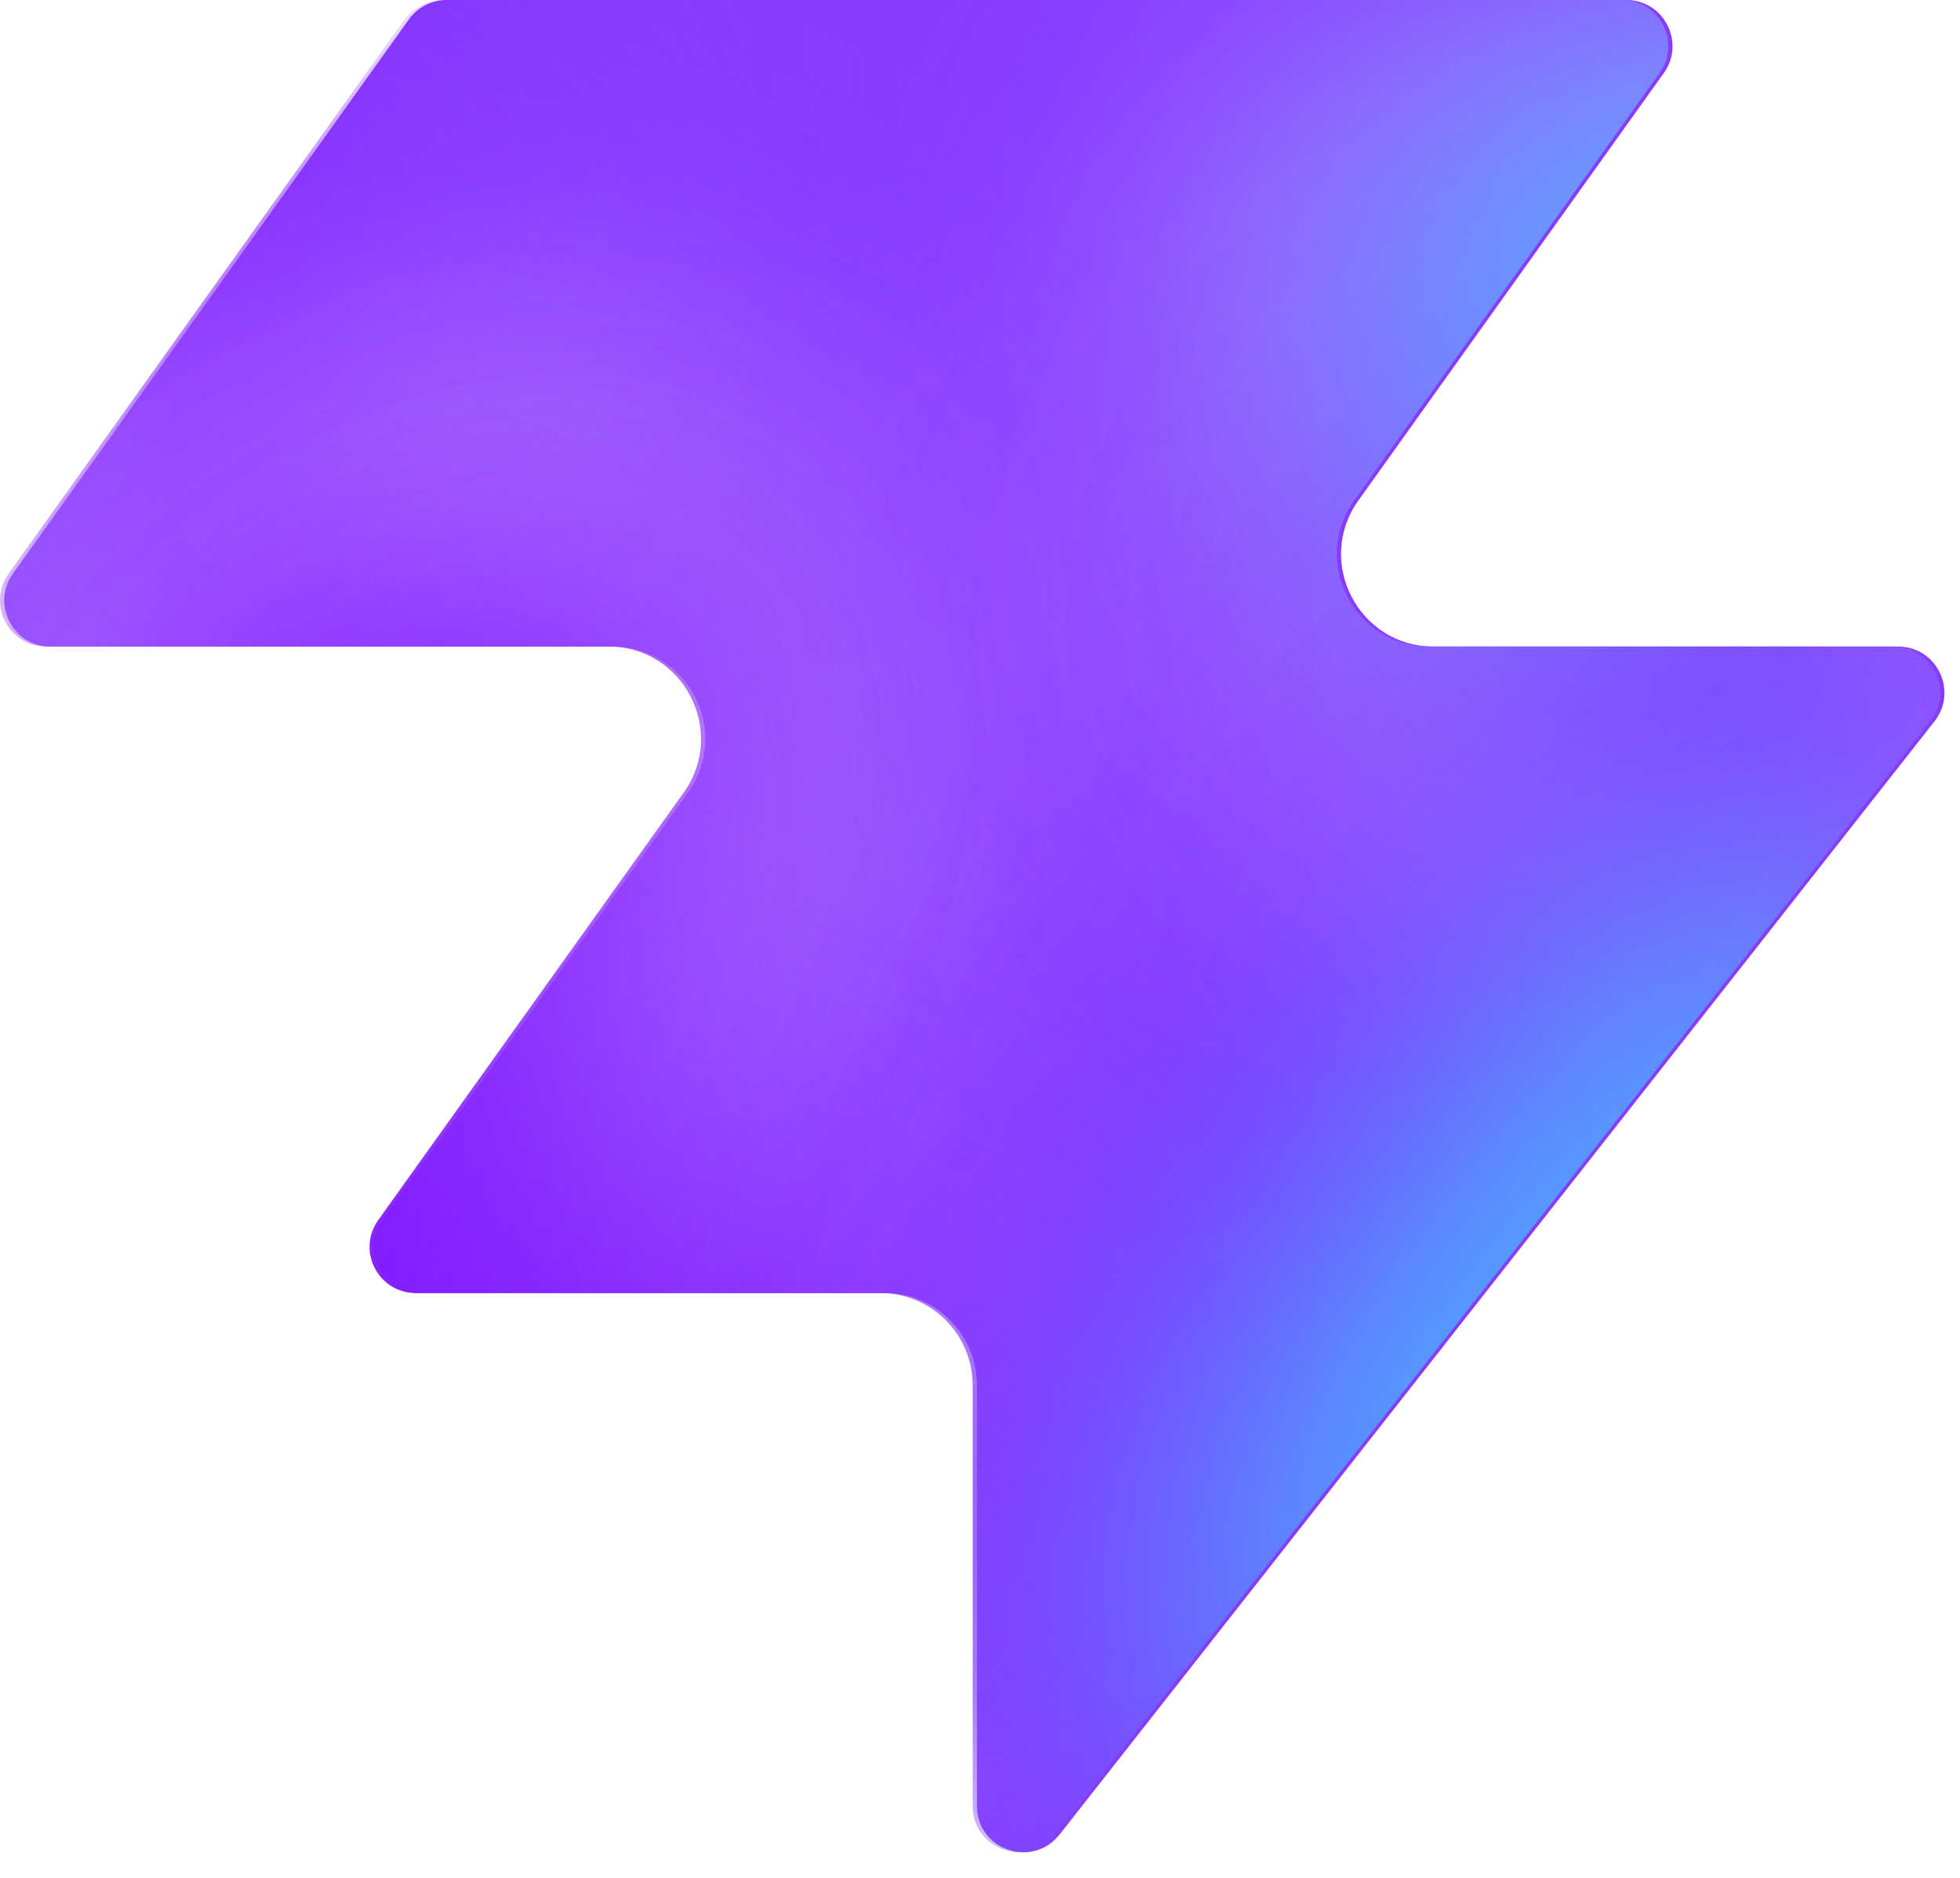
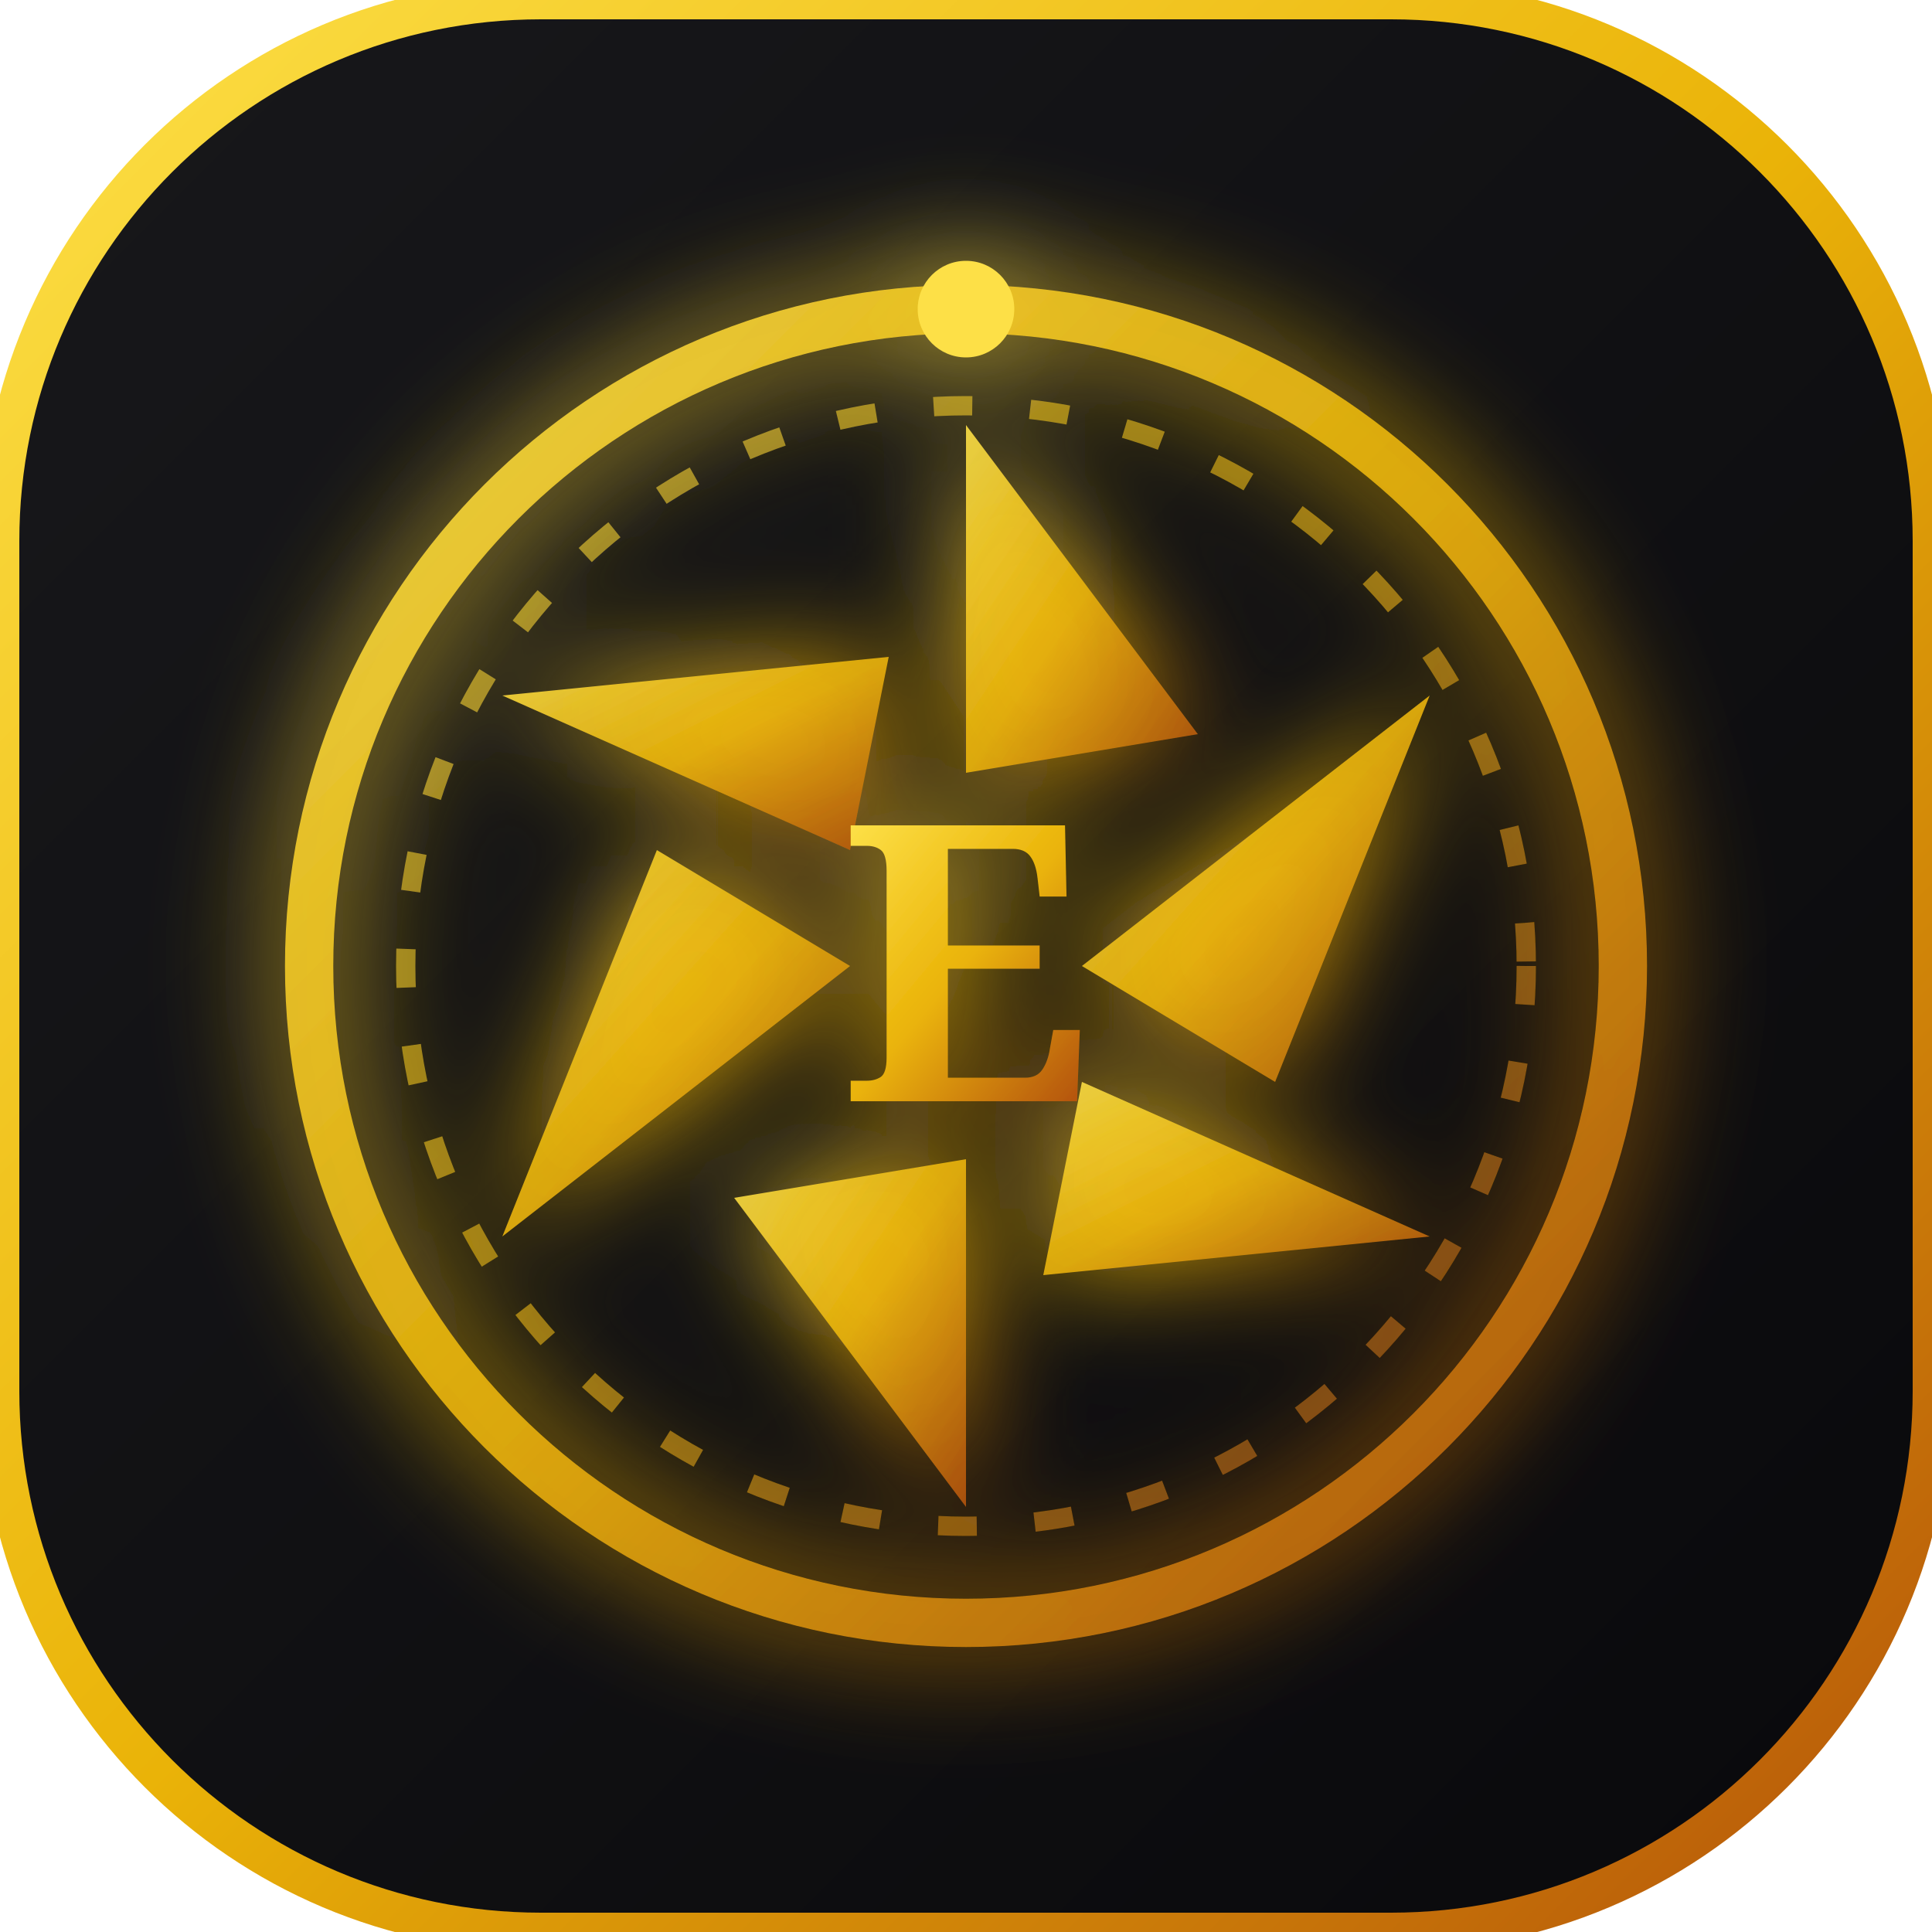
- <svg xmlns="http://www.w3.org/2000/svg" width="48" height="46" fill="none" viewBox="0 0 48 46">
-   <path fill="#863bff" d="M25.946 44.938c-.664.845-2.021.375-2.021-.698V33.937a2.26 2.26 0 0 0-2.262-2.262H10.287c-.92 0-1.456-1.04-.92-1.788l7.48-10.471c1.07-1.497 0-3.578-1.842-3.578H1.237c-.92 0-1.456-1.04-.92-1.788L10.013.474c.214-.297.556-.474.92-.474h28.894c.92 0 1.456 1.04.92 1.788l-7.48 10.471c-1.07 1.498 0 3.579 1.842 3.579h11.377c.943 0 1.473 1.088.89 1.83L25.947 44.94z" style="fill:#863bff;fill:color(display-p3 .525 .23 1);fill-opacity:1" />
-   <mask id="a" width="48" height="46" x="0" y="0" maskUnits="userSpaceOnUse" style="mask-type:alpha">
-     <path fill="#000" d="M25.842 44.938c-.664.844-2.021.375-2.021-.698V33.937a2.26 2.26 0 0 0-2.262-2.262H10.183c-.92 0-1.456-1.04-.92-1.788l7.48-10.471c1.07-1.498 0-3.579-1.842-3.579H1.133c-.92 0-1.456-1.04-.92-1.787L9.91.473c.214-.297.556-.474.92-.474h28.894c.92 0 1.456 1.04.92 1.788l-7.48 10.471c-1.07 1.498 0 3.578 1.842 3.578h11.377c.943 0 1.473 1.088.89 1.832L25.843 44.94z" style="fill:#000;fill-opacity:1" />
-   </mask>
-   <g mask="url(#a)">
-     <g filter="url(#b)">
-       <ellipse cx="5.508" cy="14.704" fill="#ede6ff" rx="5.508" ry="14.704" style="fill:#ede6ff;fill:color(display-p3 .927 .903 1);fill-opacity:1" transform="matrix(.00324 1 1 -.00324 -4.47 31.516)" />
-     </g>
-     <g filter="url(#c)">
-       <ellipse cx="10.399" cy="29.851" fill="#ede6ff" rx="10.399" ry="29.851" style="fill:#ede6ff;fill:color(display-p3 .927 .903 1);fill-opacity:1" transform="matrix(.00324 1 1 -.00324 -39.328 7.883)" />
-     </g>
-     <g filter="url(#d)">
-       <ellipse cx="5.508" cy="30.487" fill="#7e14ff" rx="5.508" ry="30.487" style="fill:#7e14ff;fill:color(display-p3 .492 .077 1);fill-opacity:1" transform="rotate(89.814 -25.913 -14.639)scale(1 -1)" />
-     </g>
-     <g filter="url(#e)">
-       <ellipse cx="5.508" cy="30.599" fill="#7e14ff" rx="5.508" ry="30.599" style="fill:#7e14ff;fill:color(display-p3 .492 .077 1);fill-opacity:1" transform="rotate(89.814 -32.644 -3.334)scale(1 -1)" />
-     </g>
-     <g filter="url(#f)">
-       <ellipse cx="5.508" cy="30.599" fill="#7e14ff" rx="5.508" ry="30.599" style="fill:#7e14ff;fill:color(display-p3 .492 .077 1);fill-opacity:1" transform="matrix(.00324 1 1 -.00324 -34.34 30.47)" />
-     </g>
-     <g filter="url(#g)">
-       <ellipse cx="14.072" cy="22.078" fill="#ede6ff" rx="14.072" ry="22.078" style="fill:#ede6ff;fill:color(display-p3 .927 .903 1);fill-opacity:1" transform="rotate(93.35 24.506 48.493)scale(-1 1)" />
-     </g>
-     <g filter="url(#h)">
-       <ellipse cx="3.47" cy="21.501" fill="#7e14ff" rx="3.47" ry="21.501" style="fill:#7e14ff;fill:color(display-p3 .492 .077 1);fill-opacity:1" transform="rotate(89.009 28.708 47.59)scale(-1 1)" />
-     </g>
-     <g filter="url(#i)">
-       <ellipse cx="3.47" cy="21.501" fill="#7e14ff" rx="3.47" ry="21.501" style="fill:#7e14ff;fill:color(display-p3 .492 .077 1);fill-opacity:1" transform="rotate(89.009 28.708 47.59)scale(-1 1)" />
-     </g>
-     <g filter="url(#j)">
-       <ellipse cx=".387" cy="8.972" fill="#7e14ff" rx="4.407" ry="29.108" style="fill:#7e14ff;fill:color(display-p3 .492 .077 1);fill-opacity:1" transform="rotate(39.51 .387 8.972)" />
-     </g>
-     <g filter="url(#k)">
-       <ellipse cx="47.523" cy="-6.092" fill="#7e14ff" rx="4.407" ry="29.108" style="fill:#7e14ff;fill:color(display-p3 .492 .077 1);fill-opacity:1" transform="rotate(37.892 47.523 -6.092)" />
-     </g>
-     <g filter="url(#l)">
-       <ellipse cx="41.412" cy="6.333" fill="#47bfff" rx="5.971" ry="9.665" style="fill:#47bfff;fill:color(display-p3 .28 .748 1);fill-opacity:1" transform="rotate(37.892 41.412 6.333)" />
-     </g>
-     <g filter="url(#m)">
-       <ellipse cx="-1.879" cy="38.332" fill="#7e14ff" rx="4.407" ry="29.108" style="fill:#7e14ff;fill:color(display-p3 .492 .077 1);fill-opacity:1" transform="rotate(37.892 -1.88 38.332)" />
-     </g>
-     <g filter="url(#n)">
-       <ellipse cx="-1.879" cy="38.332" fill="#7e14ff" rx="4.407" ry="29.108" style="fill:#7e14ff;fill:color(display-p3 .492 .077 1);fill-opacity:1" transform="rotate(37.892 -1.88 38.332)" />
-     </g>
-     <g filter="url(#o)">
-       <ellipse cx="35.651" cy="29.907" fill="#7e14ff" rx="4.407" ry="29.108" style="fill:#7e14ff;fill:color(display-p3 .492 .077 1);fill-opacity:1" transform="rotate(37.892 35.651 29.907)" />
-     </g>
-     <g filter="url(#p)">
-       <ellipse cx="38.418" cy="32.4" fill="#47bfff" rx="5.971" ry="15.297" style="fill:#47bfff;fill:color(display-p3 .28 .748 1);fill-opacity:1" transform="rotate(37.892 38.418 32.4)" />
-     </g>
-   </g>
+ <svg xmlns="http://www.w3.org/2000/svg" viewBox="0 0 100 100">
  <defs>
-     <filter id="b" width="60.045" height="41.654" x="-19.77" y="16.149" color-interpolation-filters="sRGB" filterUnits="userSpaceOnUse">
-       <feFlood flood-opacity="0" result="BackgroundImageFix" />
-       <feBlend in="SourceGraphic" in2="BackgroundImageFix" result="shape" />
-       <feGaussianBlur result="effect1_foregroundBlur_2002_17158" stdDeviation="7.659" />
-     </filter>
-     <filter id="c" width="90.34" height="51.437" x="-54.613" y="-7.533" color-interpolation-filters="sRGB" filterUnits="userSpaceOnUse">
-       <feFlood flood-opacity="0" result="BackgroundImageFix" />
-       <feBlend in="SourceGraphic" in2="BackgroundImageFix" result="shape" />
-       <feGaussianBlur result="effect1_foregroundBlur_2002_17158" stdDeviation="7.659" />
-     </filter>
-     <filter id="d" width="79.355" height="29.4" x="-49.64" y="2.03" color-interpolation-filters="sRGB" filterUnits="userSpaceOnUse">
-       <feFlood flood-opacity="0" result="BackgroundImageFix" />
-       <feBlend in="SourceGraphic" in2="BackgroundImageFix" result="shape" />
-       <feGaussianBlur result="effect1_foregroundBlur_2002_17158" stdDeviation="4.596" />
-     </filter>
-     <filter id="e" width="79.579" height="29.4" x="-45.045" y="20.029" color-interpolation-filters="sRGB" filterUnits="userSpaceOnUse">
-       <feFlood flood-opacity="0" result="BackgroundImageFix" />
-       <feBlend in="SourceGraphic" in2="BackgroundImageFix" result="shape" />
-       <feGaussianBlur result="effect1_foregroundBlur_2002_17158" stdDeviation="4.596" />
-     </filter>
-     <filter id="f" width="79.579" height="29.4" x="-43.513" y="21.178" color-interpolation-filters="sRGB" filterUnits="userSpaceOnUse">
-       <feFlood flood-opacity="0" result="BackgroundImageFix" />
-       <feBlend in="SourceGraphic" in2="BackgroundImageFix" result="shape" />
-       <feGaussianBlur result="effect1_foregroundBlur_2002_17158" stdDeviation="4.596" />
-     </filter>
-     <filter id="g" width="74.749" height="58.852" x="15.756" y="-17.901" color-interpolation-filters="sRGB" filterUnits="userSpaceOnUse">
-       <feFlood flood-opacity="0" result="BackgroundImageFix" />
-       <feBlend in="SourceGraphic" in2="BackgroundImageFix" result="shape" />
-       <feGaussianBlur result="effect1_foregroundBlur_2002_17158" stdDeviation="7.659" />
-     </filter>
-     <filter id="h" width="61.377" height="25.362" x="23.548" y="2.284" color-interpolation-filters="sRGB" filterUnits="userSpaceOnUse">
-       <feFlood flood-opacity="0" result="BackgroundImageFix" />
-       <feBlend in="SourceGraphic" in2="BackgroundImageFix" result="shape" />
-       <feGaussianBlur result="effect1_foregroundBlur_2002_17158" stdDeviation="4.596" />
-     </filter>
-     <filter id="i" width="61.377" height="25.362" x="23.548" y="2.284" color-interpolation-filters="sRGB" filterUnits="userSpaceOnUse">
-       <feFlood flood-opacity="0" result="BackgroundImageFix" />
-       <feBlend in="SourceGraphic" in2="BackgroundImageFix" result="shape" />
-       <feGaussianBlur result="effect1_foregroundBlur_2002_17158" stdDeviation="4.596" />
-     </filter>
-     <filter id="j" width="56.045" height="63.649" x="-27.636" y="-22.853" color-interpolation-filters="sRGB" filterUnits="userSpaceOnUse">
-       <feFlood flood-opacity="0" result="BackgroundImageFix" />
-       <feBlend in="SourceGraphic" in2="BackgroundImageFix" result="shape" />
-       <feGaussianBlur result="effect1_foregroundBlur_2002_17158" stdDeviation="4.596" />
-     </filter>
-     <filter id="k" width="54.814" height="64.646" x="20.116" y="-38.415" color-interpolation-filters="sRGB" filterUnits="userSpaceOnUse">
-       <feFlood flood-opacity="0" result="BackgroundImageFix" />
-       <feBlend in="SourceGraphic" in2="BackgroundImageFix" result="shape" />
-       <feGaussianBlur result="effect1_foregroundBlur_2002_17158" stdDeviation="4.596" />
-     </filter>
-     <filter id="l" width="33.541" height="35.313" x="24.641" y="-11.323" color-interpolation-filters="sRGB" filterUnits="userSpaceOnUse">
-       <feFlood flood-opacity="0" result="BackgroundImageFix" />
-       <feBlend in="SourceGraphic" in2="BackgroundImageFix" result="shape" />
-       <feGaussianBlur result="effect1_foregroundBlur_2002_17158" stdDeviation="4.596" />
-     </filter>
-     <filter id="m" width="54.814" height="64.646" x="-29.286" y="6.009" color-interpolation-filters="sRGB" filterUnits="userSpaceOnUse">
-       <feFlood flood-opacity="0" result="BackgroundImageFix" />
-       <feBlend in="SourceGraphic" in2="BackgroundImageFix" result="shape" />
-       <feGaussianBlur result="effect1_foregroundBlur_2002_17158" stdDeviation="4.596" />
-     </filter>
-     <filter id="n" width="54.814" height="64.646" x="-29.286" y="6.009" color-interpolation-filters="sRGB" filterUnits="userSpaceOnUse">
-       <feFlood flood-opacity="0" result="BackgroundImageFix" />
-       <feBlend in="SourceGraphic" in2="BackgroundImageFix" result="shape" />
-       <feGaussianBlur result="effect1_foregroundBlur_2002_17158" stdDeviation="4.596" />
-     </filter>
-     <filter id="o" width="54.814" height="64.646" x="8.244" y="-2.416" color-interpolation-filters="sRGB" filterUnits="userSpaceOnUse">
-       <feFlood flood-opacity="0" result="BackgroundImageFix" />
-       <feBlend in="SourceGraphic" in2="BackgroundImageFix" result="shape" />
-       <feGaussianBlur result="effect1_foregroundBlur_2002_17158" stdDeviation="4.596" />
-     </filter>
-     <filter id="p" width="39.409" height="43.623" x="18.713" y="10.588" color-interpolation-filters="sRGB" filterUnits="userSpaceOnUse">
-       <feFlood flood-opacity="0" result="BackgroundImageFix" />
-       <feBlend in="SourceGraphic" in2="BackgroundImageFix" result="shape" />
-       <feGaussianBlur result="effect1_foregroundBlur_2002_17158" stdDeviation="4.596" />
+     <linearGradient id="goldGrad" x1="0%" y1="0%" x2="100%" y2="100%">
+       <stop offset="0%" stop-color="#FDE047" />
+       <stop offset="50%" stop-color="#EAB308" />
+       <stop offset="100%" stop-color="#B45309" />
+     </linearGradient>
+     <linearGradient id="bgGrad" x1="0%" y1="0%" x2="100%" y2="100%">
+       <stop offset="0%" stop-color="#18181B" />
+       <stop offset="100%" stop-color="#09090B" />
+     </linearGradient>
+     <filter id="glow" x="-20%" y="-20%" width="140%" height="140%">
+       <feGaussianBlur stdDeviation="3" result="blur" />
+       <feComposite in="SourceGraphic" in2="blur" operator="over" />
    </filter>
  </defs>
+   <rect width="100" height="100" rx="28" fill="url(#bgGrad)" stroke="url(#goldGrad)" stroke-width="2" />
+   <g transform="translate(50, 50)" filter="url(#glow)">
+     <circle r="34" fill="none" stroke="url(#goldGrad)" stroke-width="2.5" opacity="0.9" />
+     <circle r="29" fill="none" stroke="url(#goldGrad)" stroke-width="1" stroke-dasharray="2 3" opacity="0.6" />
+     <path d="M 0 -28 L 12 -12 L 0 -10 Z" fill="url(#goldGrad)" opacity="0.9" />
+     <path d="M 24 -14 L 16 6 L 6 0 Z" fill="url(#goldGrad)" opacity="0.9" />
+     <path d="M 24 14 L 4 16 L 6 6 Z" fill="url(#goldGrad)" opacity="0.9" />
+     <path d="M 0 28 L -12 12 L 0 10 Z" fill="url(#goldGrad)" opacity="0.9" />
+     <path d="M -24 14 L -16 -6 L -6 0 Z" fill="url(#goldGrad)" opacity="0.9" />
+     <path d="M -24 -14 L -4 -16 L -6 -6 Z" fill="url(#goldGrad)" opacity="0.9" />
+     <text x="0" y="7" font-family="'Cinzel', 'Playfair Display', 'Georgia', serif" font-size="20" font-weight="bold" fill="url(#goldGrad)" text-anchor="middle" letter-spacing="1">E</text>
+     <circle cx="0" cy="-34" r="2.5" fill="#FDE047" />
+   </g>
</svg>
